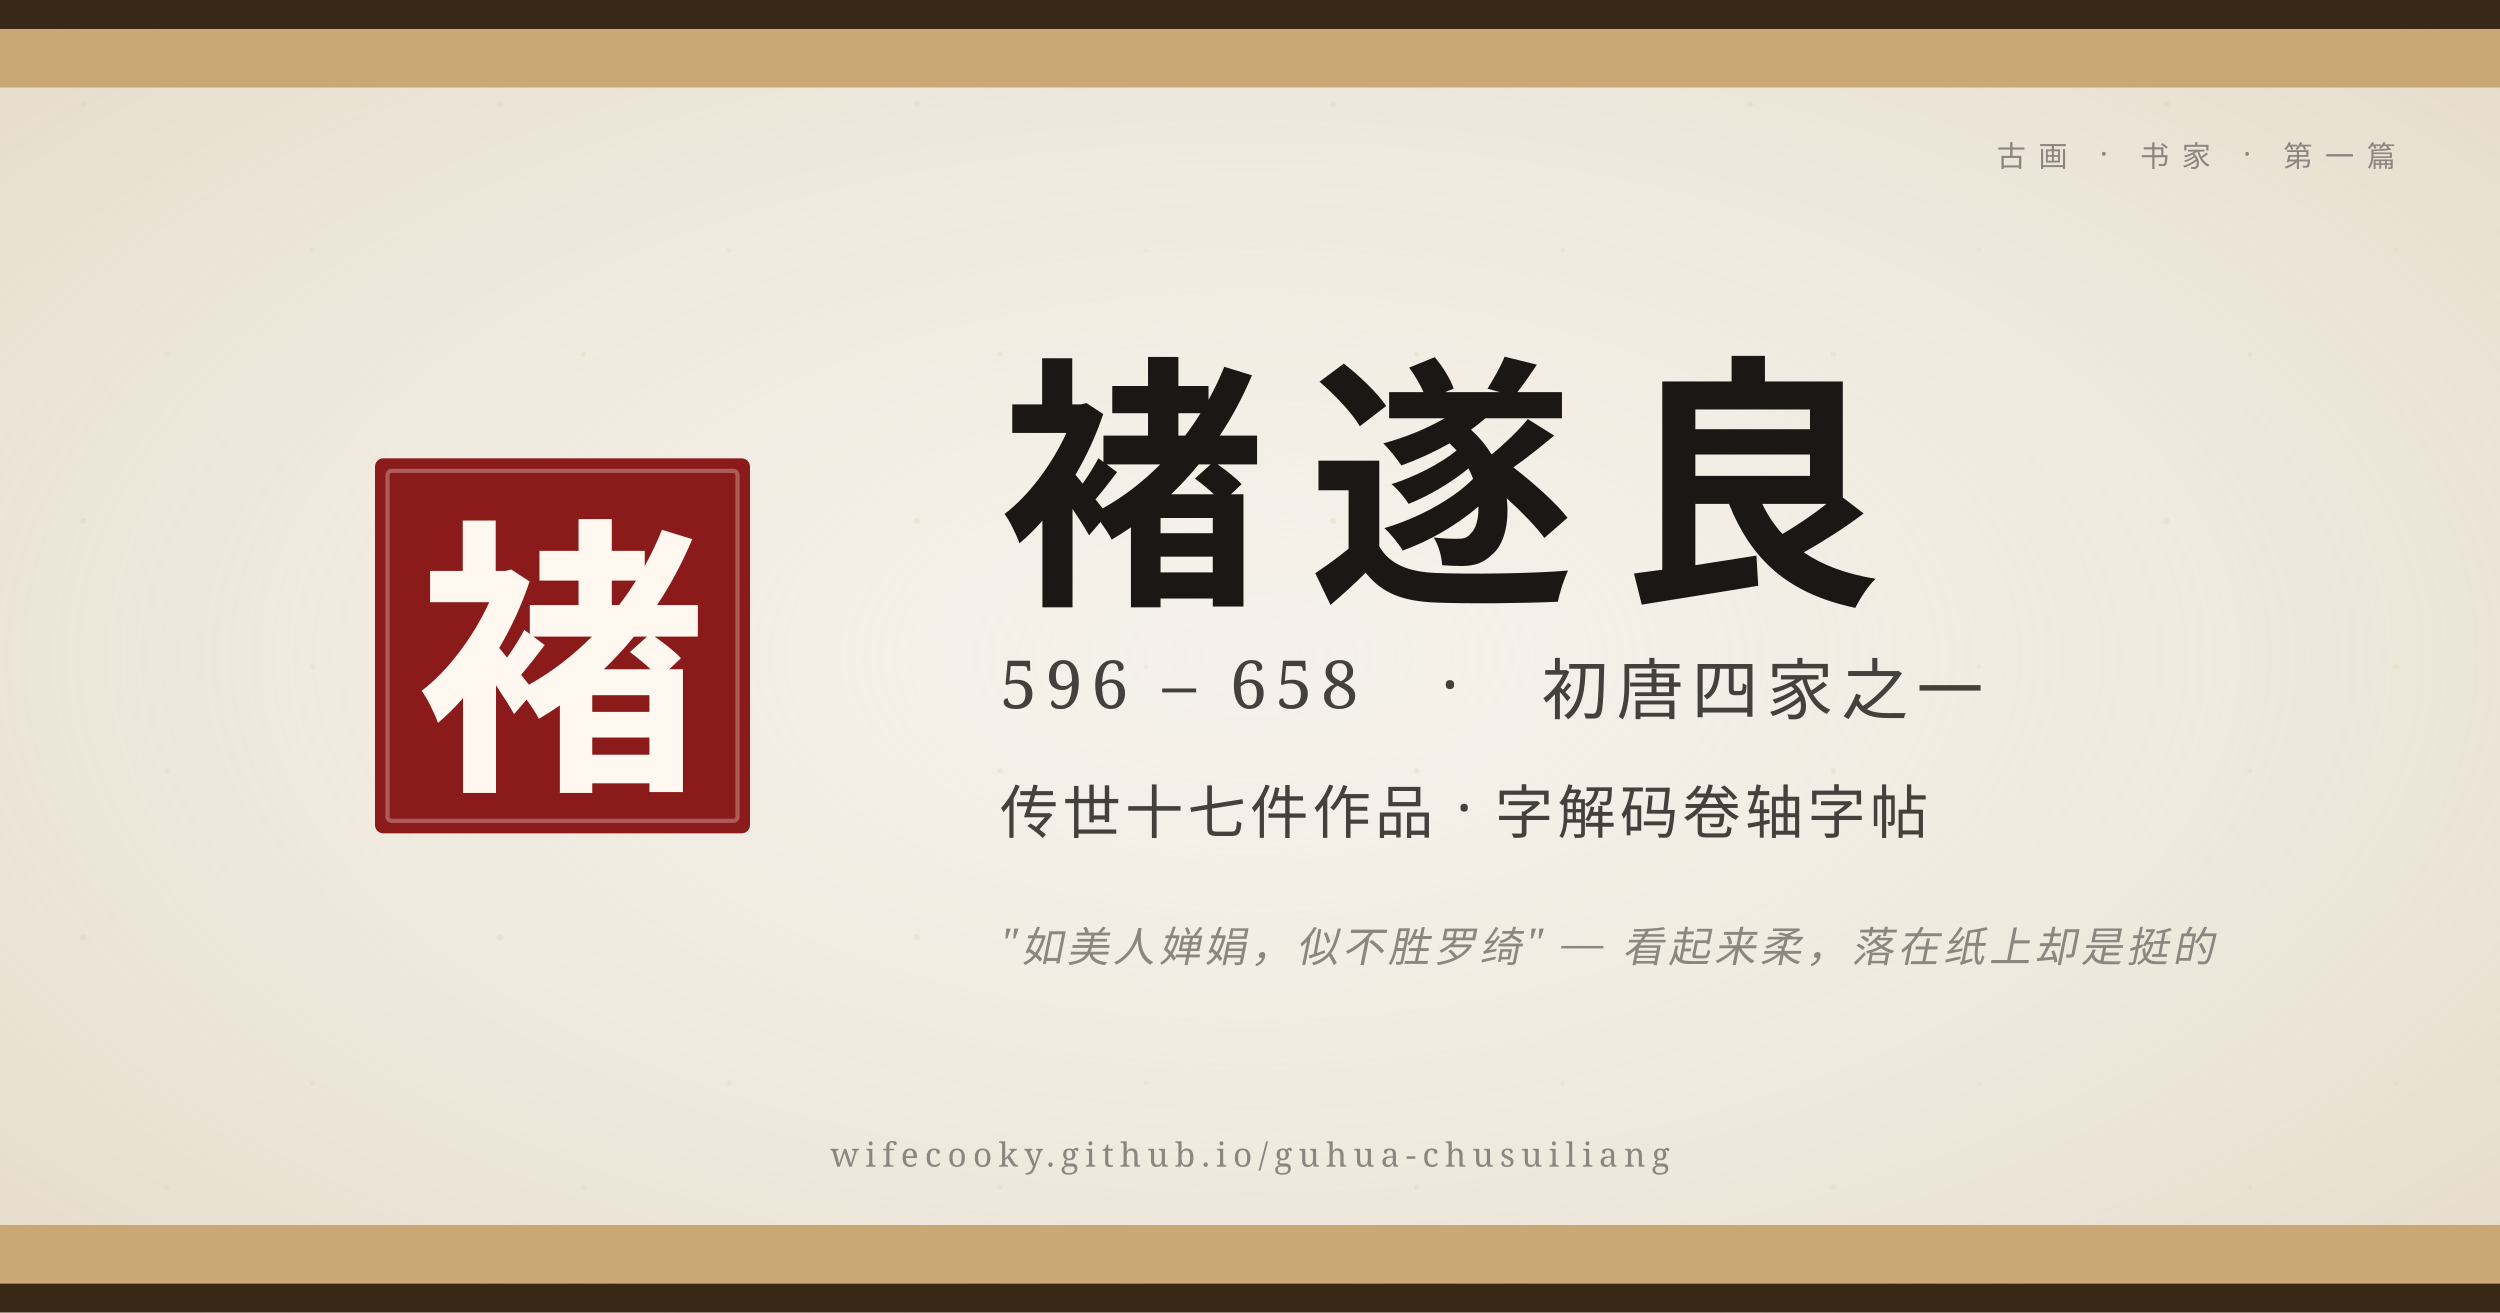
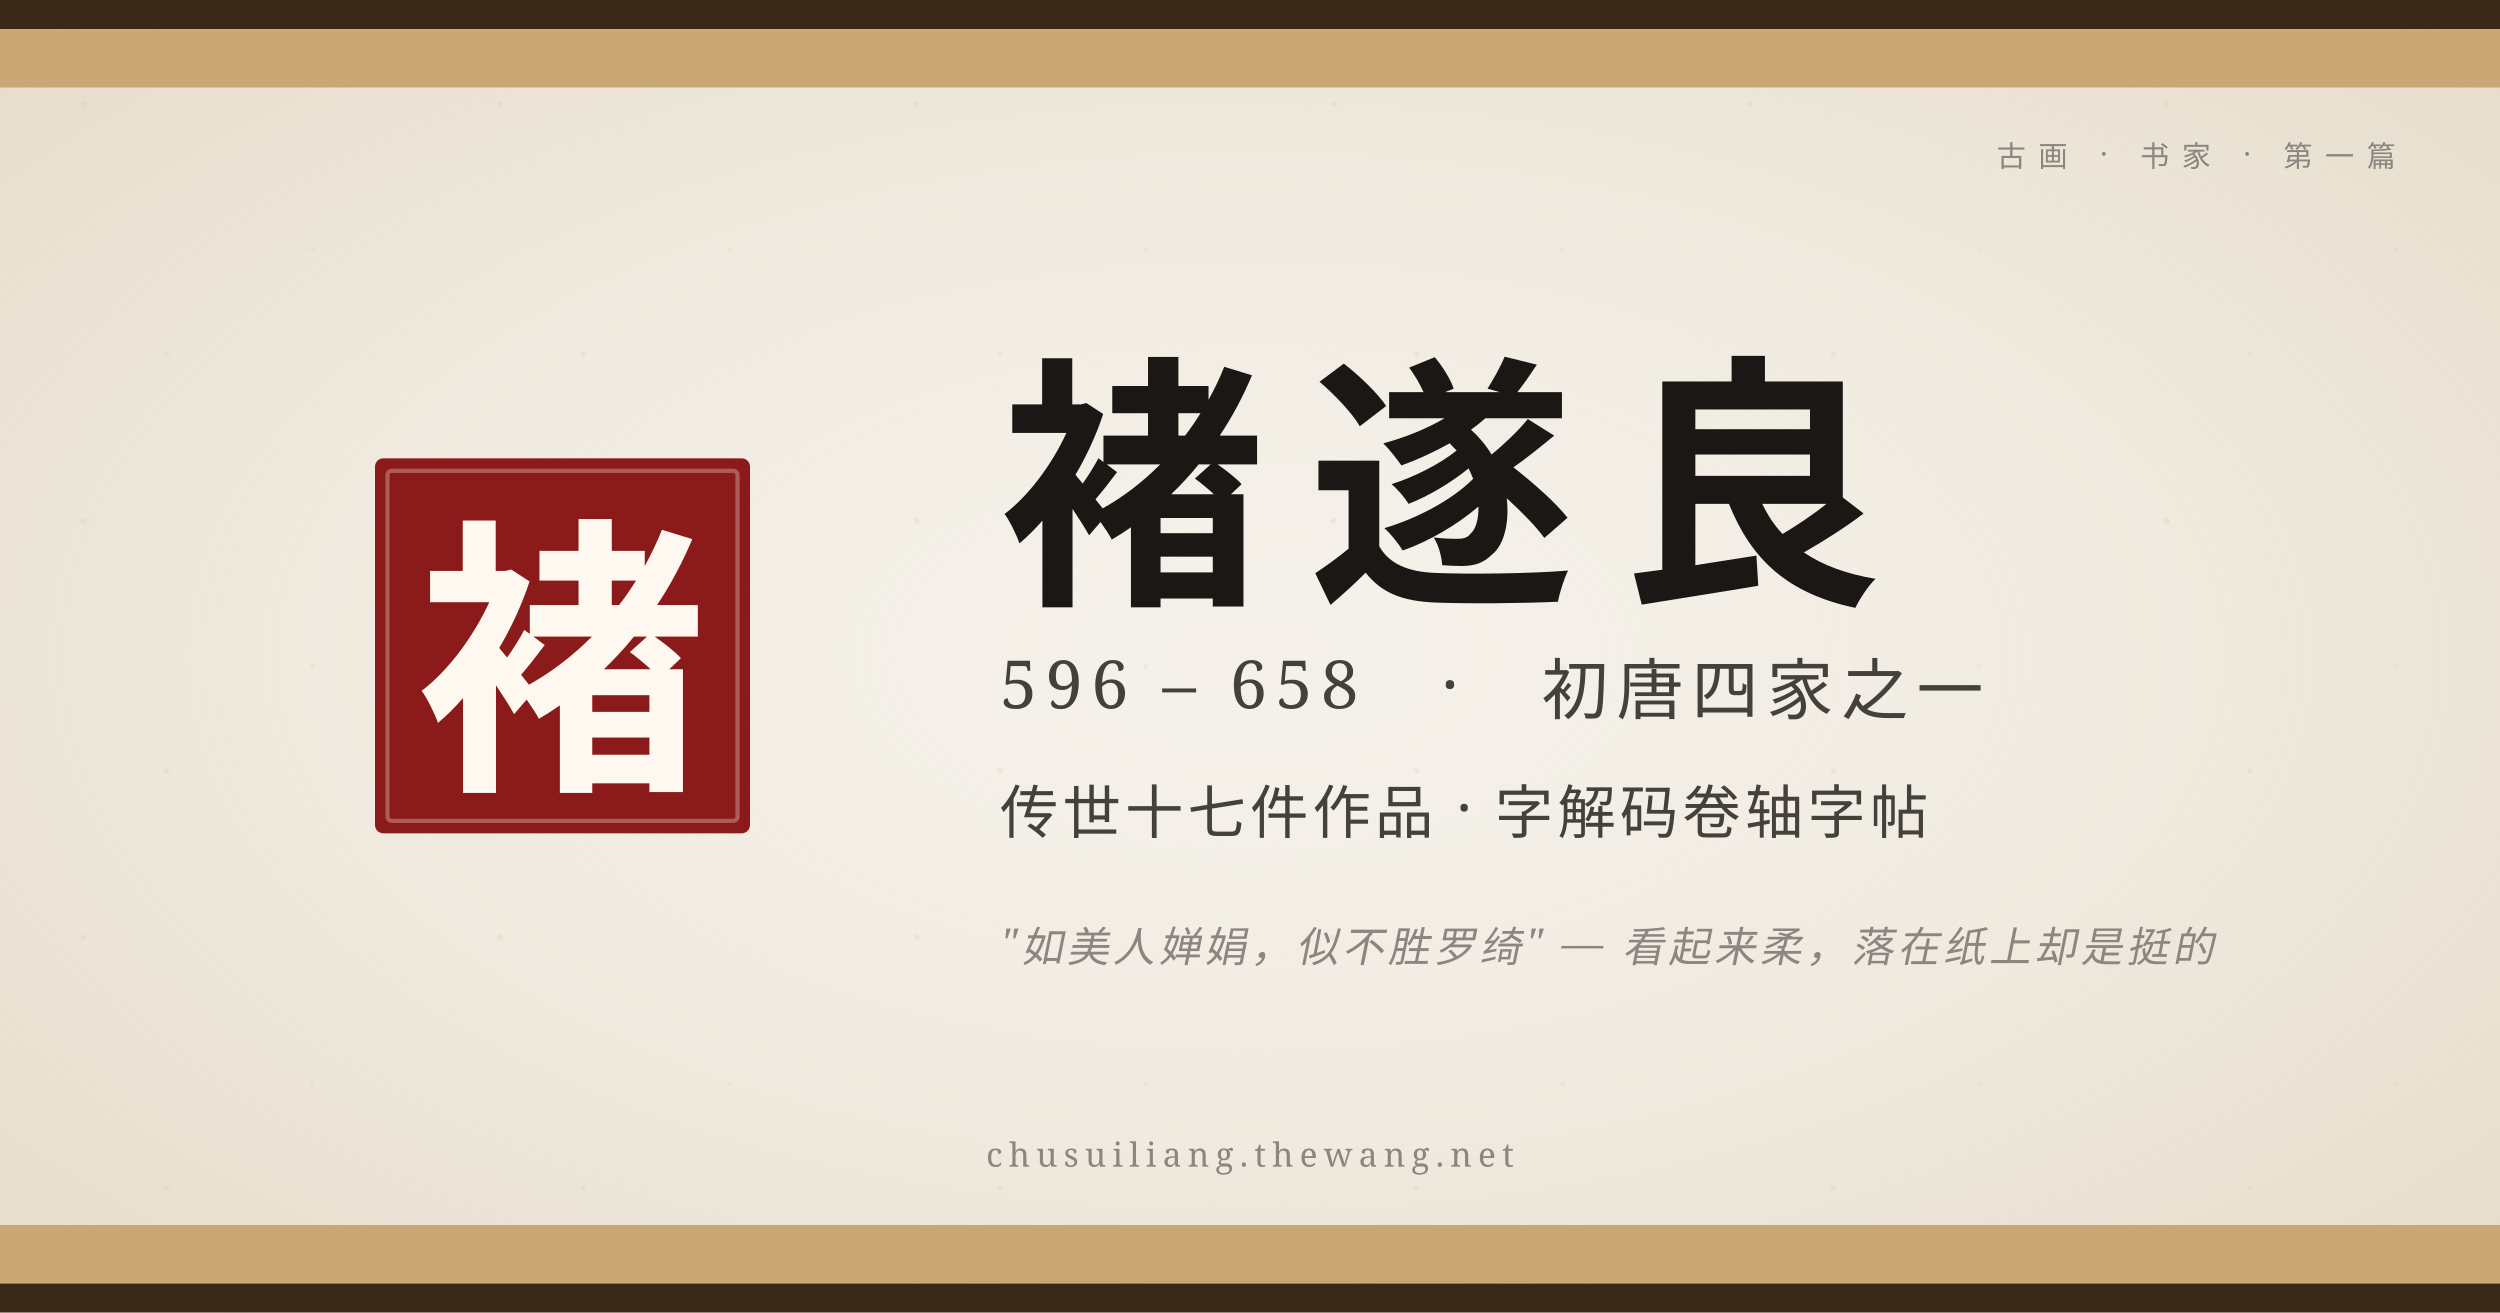
<svg xmlns="http://www.w3.org/2000/svg" viewBox="0 0 1200 630" width="1200" height="630">
  <defs>
    <pattern id="paper" x="0" y="0" width="200" height="200" patternUnits="userSpaceOnUse">
      <rect width="200" height="200" fill="#f5f1ea" />
      <circle cx="40" cy="50" r="1.5" fill="#e8dcc4" opacity="0.5" />
      <circle cx="150" cy="120" r="1.2" fill="#e8dcc4" opacity="0.4" />
      <circle cx="80" cy="170" r="1.3" fill="#e8dcc4" opacity="0.5" />
    </pattern>
    <radialGradient id="paperVignette" cx="50%" cy="50%" r="70%">
      <stop offset="0%" stop-color="#ede6d8" stop-opacity="0" />
      <stop offset="100%" stop-color="#d4c6a8" stop-opacity="0.5" />
    </radialGradient>
  </defs>
  <rect width="1200" height="630" fill="url(#paper)" />
  <rect width="1200" height="630" fill="url(#paperVignette)" />
  <rect x="0" y="0" width="1200" height="14" fill="#3a2817" />
  <rect x="0" y="616" width="1200" height="14" fill="#3a2817" />
  <rect x="0" y="14" width="1200" height="28" fill="#c9a876" />
  <rect x="0" y="588" width="1200" height="28" fill="#c9a876" />
  <g transform="translate(180, 220)">
    <rect x="0" y="0" width="180" height="180" rx="4" fill="#8b1a1a" />
    <rect x="6" y="6" width="168" height="168" rx="2" fill="none" stroke="rgba(255,248,240,0.3)" stroke-width="2" />
    <text x="90" y="148" font-family="PingFang SC, Hiragino Sans GB, Noto Serif SC, Songti SC, STSong, serif" font-size="140" font-weight="700" fill="#fff8f0" text-anchor="middle">褚</text>
  </g>
  <text x="480" y="280" font-family="PingFang SC, Hiragino Sans GB, Noto Serif SC, Songti SC, STSong, serif" font-size="128" font-weight="700" fill="#1a1714" letter-spacing="20">
    褚遂良
  </text>
  <text x="480" y="340" font-family="PingFang SC, Hiragino Sans GB, Noto Serif SC, Songti SC, STSong, serif" font-size="32" font-weight="400" fill="#44403c" letter-spacing="4">
    596 – 658　·　初唐四家之一
  </text>
  <text x="480" y="400" font-family="PingFang SC, Hiragino Sans GB, Noto Serif SC, Songti SC, STSong, serif" font-size="28" font-weight="400" fill="#44403c" letter-spacing="2">
    传世十七件作品 · 字解码卷轴字帖
  </text>
  <text x="480" y="460" font-family="PingFang SC, Hiragino Sans GB, Noto Serif SC, Songti SC, STSong, serif" font-size="20" font-weight="400" fill="#8c8580" font-style="italic" letter-spacing="2">
    "如美人婵娟，似不胜罗绮" — 看起来柔，落在纸上却是挺的
  </text>
  <text x="1150" y="80" font-family="PingFang SC, Hiragino Sans GB, Noto Serif SC, serif" font-size="14" font-weight="400" fill="#8c8580" text-anchor="end" letter-spacing="6">
    古画 · 书家 · 第一篇
  </text>
  <text x="600" y="560" font-family="PingFang SC, Hiragino Sans GB, Noto Serif SC, serif" font-size="16" font-weight="400" fill="#8c8580" text-anchor="middle" letter-spacing="3">
-     wifecooky.github.io/guhua-chusuiliang
+     chusuiliang.thewang.net
  </text>
</svg>
